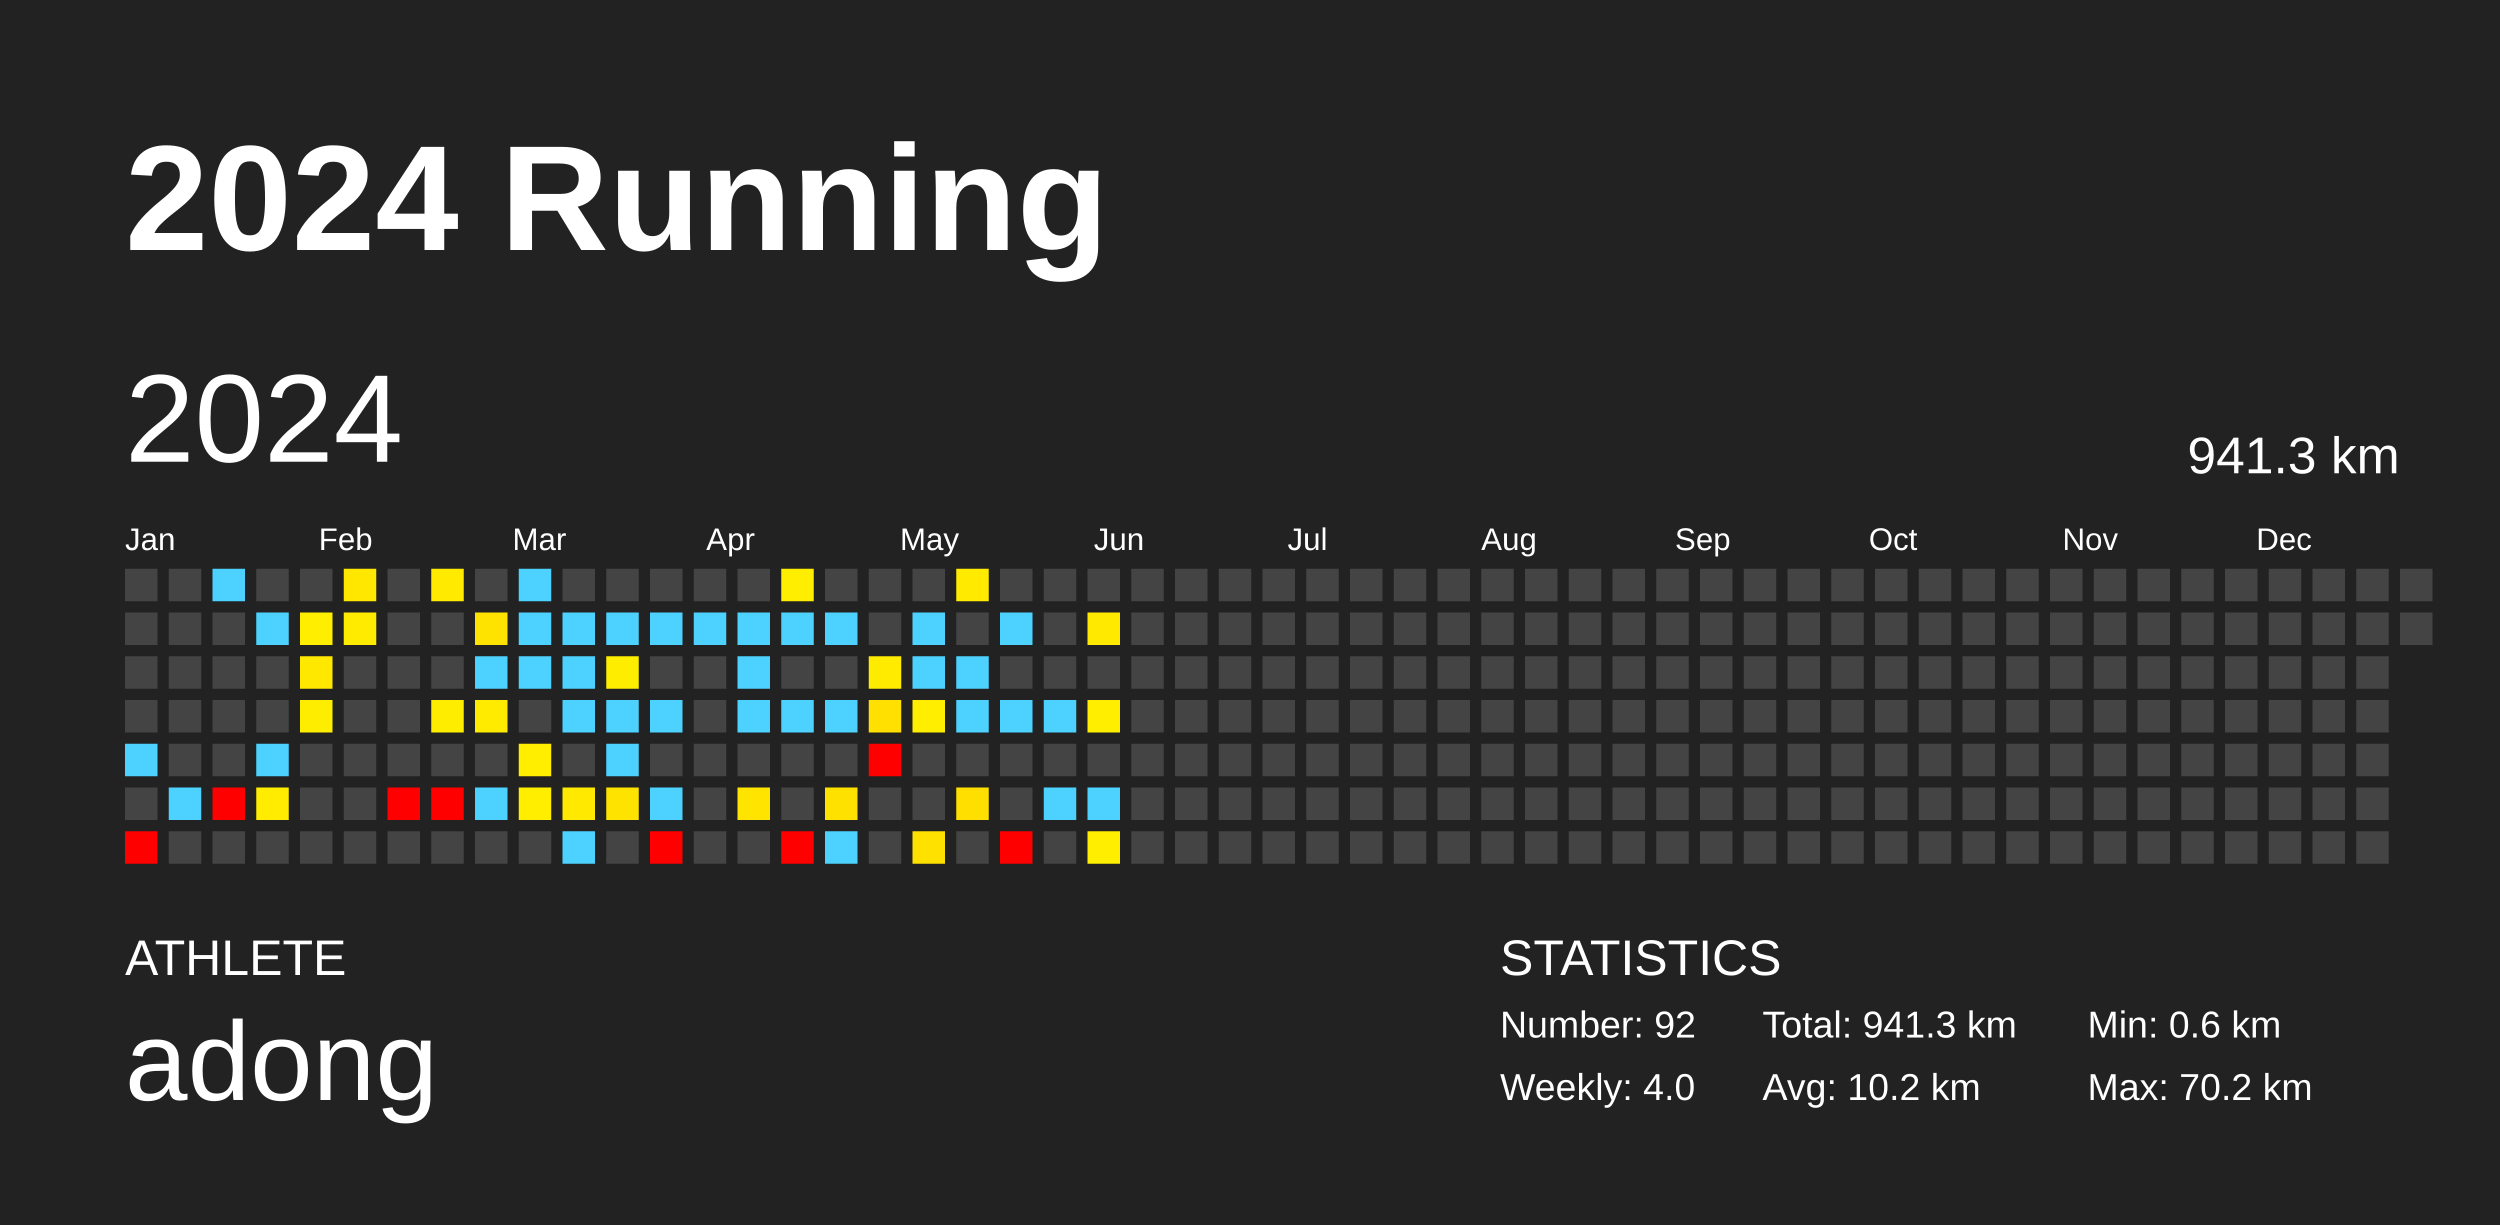
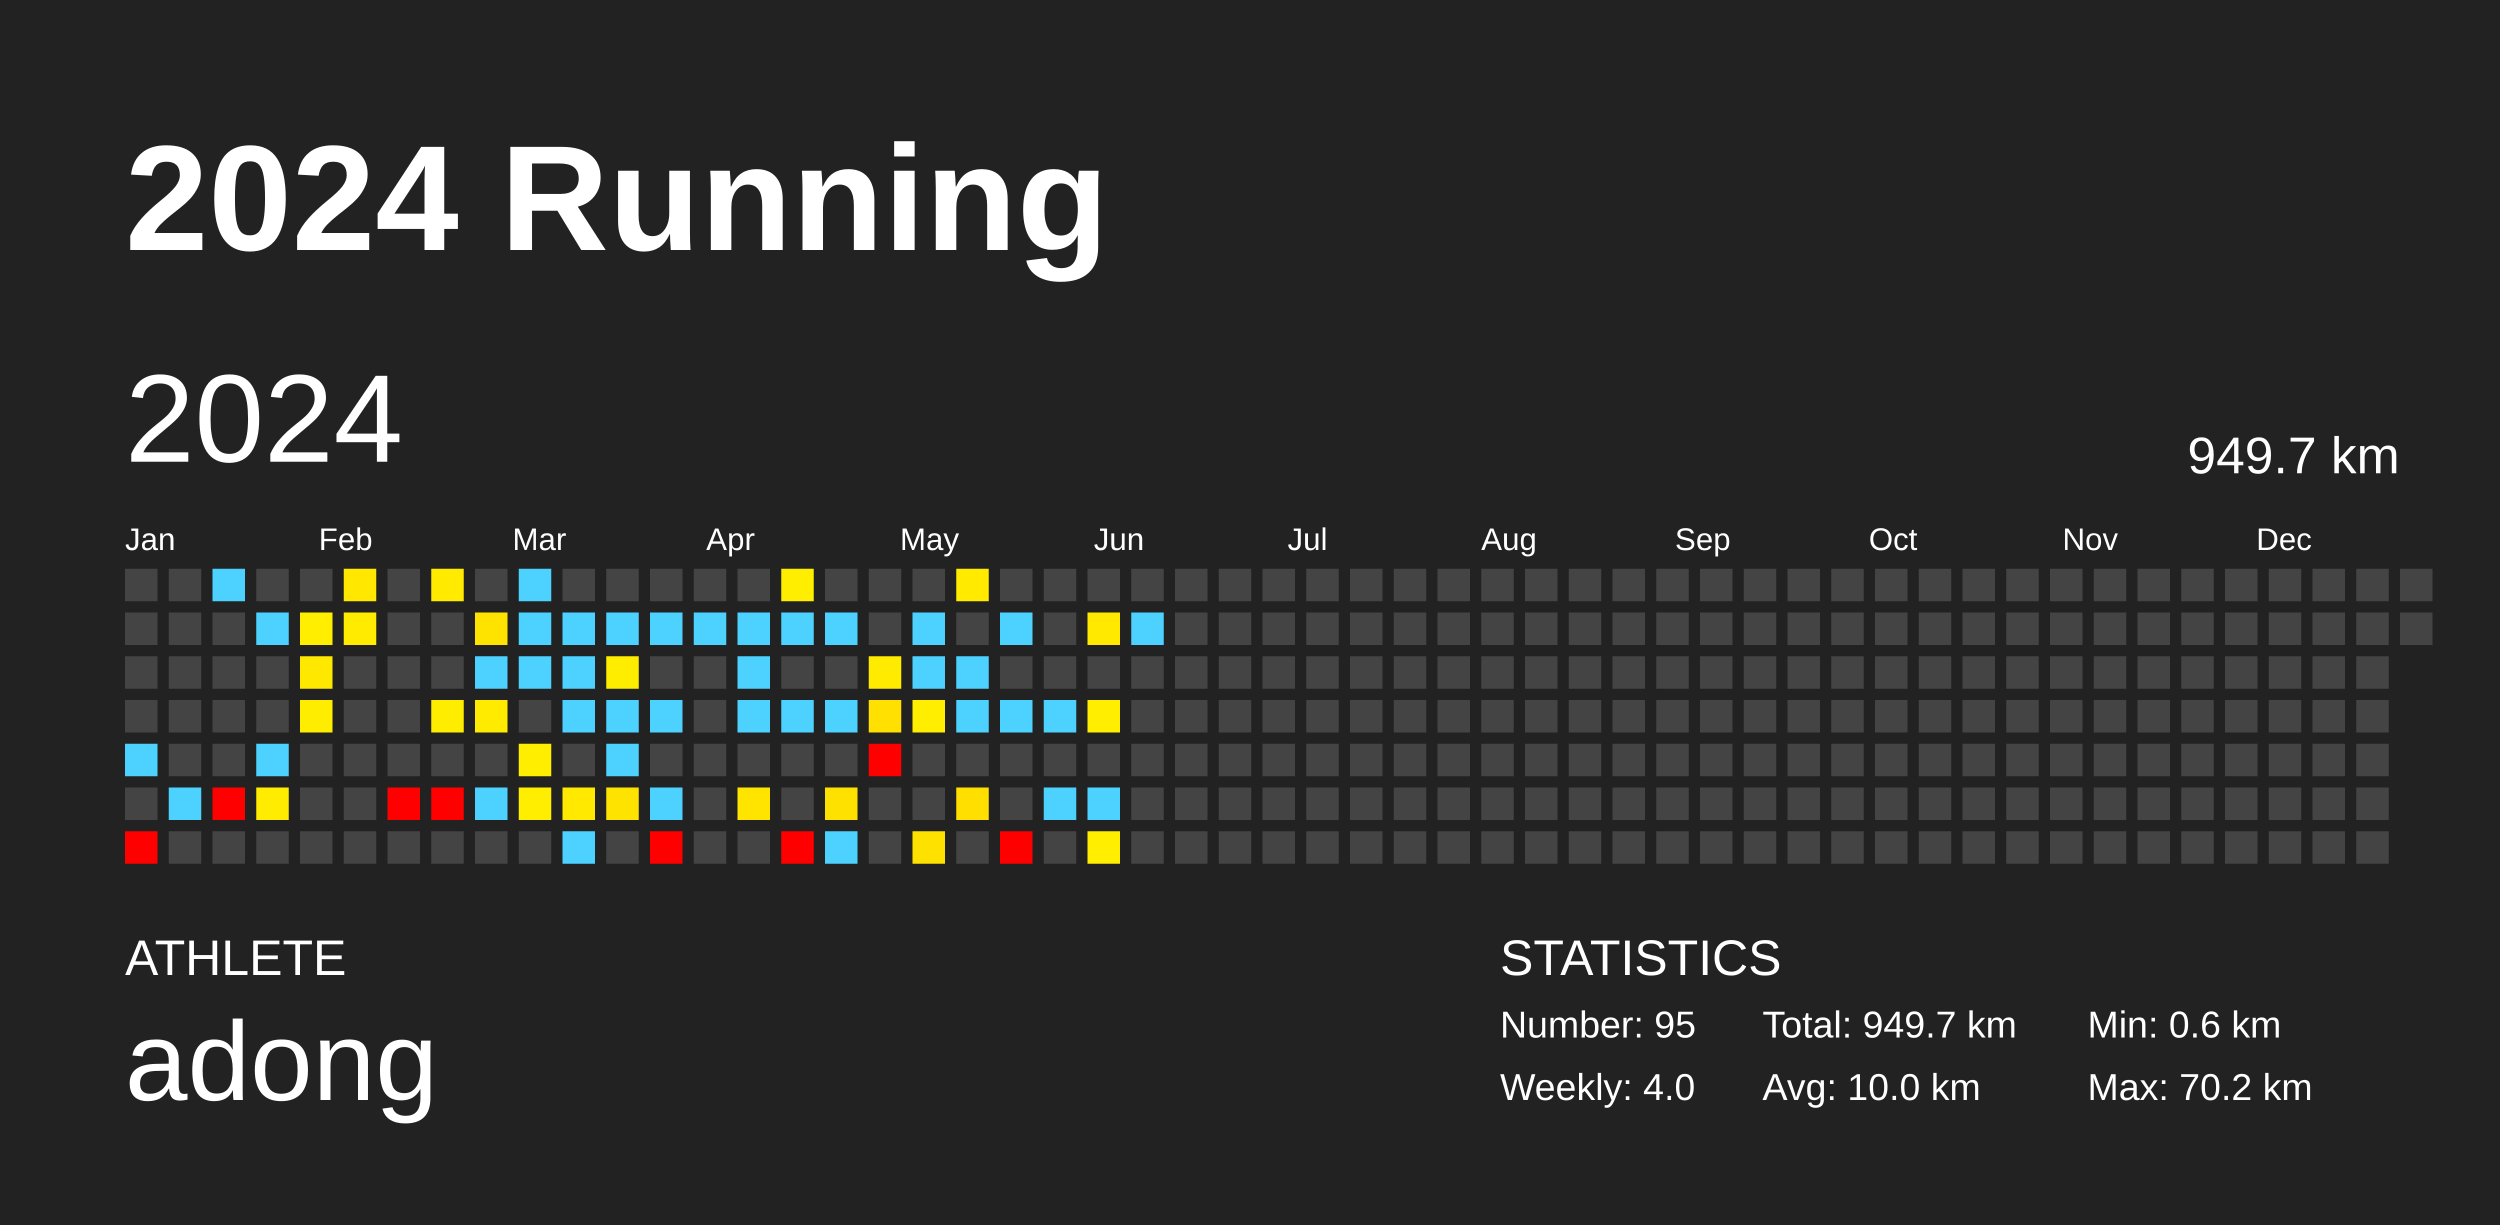
<svg xmlns="http://www.w3.org/2000/svg" baseProfile="full" height="98mm" version="1.1" viewBox="0,0,200,98" width="200mm">
  <defs />
  <rect fill="#222222" height="98" width="200" x="0" y="0" />
  <text fill="#FFFFFF" style="font-size:12px; font-family:Arial; font-weight:bold;" x="10" y="20">2024 Running</text>
  <text fill="#FFFFFF" style="font-size:4px; font-family:Arial" x="10" y="78">ATHLETE</text>
  <text fill="#FFFFFF" style="font-size:9px; font-family:Arial" x="10" y="88">adong</text>
  <text fill="#FFFFFF" style="font-size:4px; font-family:Arial" x="120" y="78">STATISTICS</text>
-   <text fill="#FFFFFF" style="font-size:3px; font-family:Arial" x="120" y="83">Number: 92</text>
+   <text fill="#FFFFFF" style="font-size:3px; font-family:Arial" x="120" y="83">Number: 95</text>
  <text fill="#FFFFFF" style="font-size:3px; font-family:Arial" x="120" y="88">Weekly: 4.0</text>
-   <text fill="#FFFFFF" style="font-size:3px; font-family:Arial" x="141" y="83">Total: 941.3 km</text>
-   <text fill="#FFFFFF" style="font-size:3px; font-family:Arial" x="141" y="88">Avg: 10.2 km</text>
+   <text fill="#FFFFFF" style="font-size:3px; font-family:Arial" x="141" y="83">Total: 949.7 km</text>
+   <text fill="#FFFFFF" style="font-size:3px; font-family:Arial" x="141" y="88">Avg: 10.0 km</text>
  <text fill="#FFFFFF" style="font-size:3px; font-family:Arial" x="167" y="83">Min: 0.6 km</text>
  <text fill="#FFFFFF" style="font-size:3px; font-family:Arial" x="167" y="88">Max: 70.2 km</text>
  <text dominant-baseline="hanging" fill="#FFFFFF" style="font-size:10.0px; font-family:Arial;" x="10" y="30">2024</text>
-   <text dominant-baseline="hanging" fill="#FFFFFF" style="font-size:4.125px; font-family:Arial;" x="175" y="35">941.3 km</text>
+   <text dominant-baseline="hanging" fill="#FFFFFF" style="font-size:4.125px; font-family:Arial;" x="175" y="35">949.7 km</text>
  <text fill="#FFFFFF" style="font-size:2.5px; font-family:Arial" x="10.0" y="44">Jan</text>
  <text fill="#FFFFFF" style="font-size:2.5px; font-family:Arial" x="25.5" y="44">Feb</text>
  <text fill="#FFFFFF" style="font-size:2.5px; font-family:Arial" x="41.0" y="44">Mar</text>
  <text fill="#FFFFFF" style="font-size:2.5px; font-family:Arial" x="56.5" y="44">Apr</text>
  <text fill="#FFFFFF" style="font-size:2.5px; font-family:Arial" x="72.0" y="44">May</text>
  <text fill="#FFFFFF" style="font-size:2.5px; font-family:Arial" x="87.5" y="44">Jun</text>
  <text fill="#FFFFFF" style="font-size:2.5px; font-family:Arial" x="103.0" y="44">Jul</text>
  <text fill="#FFFFFF" style="font-size:2.5px; font-family:Arial" x="118.5" y="44">Aug</text>
  <text fill="#FFFFFF" style="font-size:2.5px; font-family:Arial" x="134.0" y="44">Sep</text>
  <text fill="#FFFFFF" style="font-size:2.5px; font-family:Arial" x="149.5" y="44">Oct</text>
  <text fill="#FFFFFF" style="font-size:2.5px; font-family:Arial" x="165.0" y="44">Nov</text>
  <text fill="#FFFFFF" style="font-size:2.5px; font-family:Arial" x="180.5" y="44">Dec</text>
  <rect fill="#444444" height="2.6" width="2.6" x="10.0" y="45.5" />
  <rect fill="#444444" height="2.6" width="2.6" x="10.0" y="49.0" />
  <rect fill="#444444" height="2.6" width="2.6" x="10.0" y="52.5" />
  <rect fill="#444444" height="2.6" width="2.6" x="10.0" y="56.0" />
  <rect fill="#4dd2ff" height="2.6" width="2.6" x="10.0" y="59.5" />
  <rect fill="#444444" height="2.6" width="2.6" x="10.0" y="63.0" />
  <rect fill="red" height="2.6" width="2.6" x="10.0" y="66.5" />
  <rect fill="#444444" height="2.6" width="2.6" x="13.5" y="45.5" />
  <rect fill="#444444" height="2.6" width="2.6" x="13.5" y="49.0" />
  <rect fill="#444444" height="2.6" width="2.6" x="13.5" y="52.5" />
  <rect fill="#444444" height="2.6" width="2.6" x="13.5" y="56.0" />
  <rect fill="#444444" height="2.6" width="2.6" x="13.5" y="59.5" />
  <rect fill="#4dd2ff" height="2.6" width="2.6" x="13.5" y="63.0" />
  <rect fill="#444444" height="2.6" width="2.6" x="13.5" y="66.5" />
  <rect fill="#4dd2ff" height="2.6" width="2.6" x="17.0" y="45.5" />
  <rect fill="#444444" height="2.6" width="2.6" x="17.0" y="49.0" />
  <rect fill="#444444" height="2.6" width="2.6" x="17.0" y="52.5" />
  <rect fill="#444444" height="2.6" width="2.6" x="17.0" y="56.0" />
  <rect fill="#444444" height="2.6" width="2.6" x="17.0" y="59.5" />
  <rect fill="red" height="2.6" width="2.6" x="17.0" y="63.0" />
  <rect fill="#444444" height="2.6" width="2.6" x="17.0" y="66.5" />
  <rect fill="#444444" height="2.6" width="2.6" x="20.5" y="45.5" />
  <rect fill="#4dd2ff" height="2.6" width="2.6" x="20.5" y="49.0" />
  <rect fill="#444444" height="2.6" width="2.6" x="20.5" y="52.5" />
  <rect fill="#444444" height="2.6" width="2.6" x="20.5" y="56.0" />
  <rect fill="#4dd2ff" height="2.6" width="2.6" x="20.5" y="59.5" />
  <rect fill="#ffec00" height="2.6" width="2.6" x="20.5" y="63.0" />
  <rect fill="#444444" height="2.6" width="2.6" x="20.5" y="66.5" />
  <rect fill="#444444" height="2.6" width="2.6" x="24.0" y="45.5" />
  <rect fill="#ffee00" height="2.6" width="2.6" x="24.0" y="49.0" />
  <rect fill="#ffe800" height="2.6" width="2.6" x="24.0" y="52.5" />
  <rect fill="#ffed00" height="2.6" width="2.6" x="24.0" y="56.0" />
  <rect fill="#444444" height="2.6" width="2.6" x="24.0" y="59.5" />
  <rect fill="#444444" height="2.6" width="2.6" x="24.0" y="63.0" />
  <rect fill="#444444" height="2.6" width="2.6" x="24.0" y="66.5" />
  <rect fill="#ffe700" height="2.6" width="2.6" x="27.5" y="45.5" />
  <rect fill="#ffeb00" height="2.6" width="2.6" x="27.5" y="49.0" />
  <rect fill="#444444" height="2.6" width="2.6" x="27.5" y="52.5" />
  <rect fill="#444444" height="2.6" width="2.6" x="27.5" y="56.0" />
  <rect fill="#444444" height="2.6" width="2.6" x="27.5" y="59.5" />
  <rect fill="#444444" height="2.6" width="2.6" x="27.5" y="63.0" />
  <rect fill="#444444" height="2.6" width="2.6" x="27.5" y="66.5" />
  <rect fill="#444444" height="2.6" width="2.6" x="31.0" y="45.5" />
  <rect fill="#444444" height="2.6" width="2.6" x="31.0" y="49.0" />
  <rect fill="#444444" height="2.6" width="2.6" x="31.0" y="52.5" />
  <rect fill="#444444" height="2.6" width="2.6" x="31.0" y="56.0" />
  <rect fill="#444444" height="2.6" width="2.6" x="31.0" y="59.5" />
  <rect fill="red" height="2.6" width="2.6" x="31.0" y="63.0" />
  <rect fill="#444444" height="2.6" width="2.6" x="31.0" y="66.5" />
  <rect fill="#ffea00" height="2.6" width="2.6" x="34.5" y="45.5" />
  <rect fill="#444444" height="2.6" width="2.6" x="34.5" y="49.0" />
  <rect fill="#444444" height="2.6" width="2.6" x="34.5" y="52.5" />
  <rect fill="#ffed00" height="2.6" width="2.6" x="34.5" y="56.0" />
  <rect fill="#444444" height="2.6" width="2.6" x="34.5" y="59.5" />
  <rect fill="red" height="2.6" width="2.6" x="34.5" y="63.0" />
  <rect fill="#444444" height="2.6" width="2.6" x="34.5" y="66.5" />
  <rect fill="#444444" height="2.6" width="2.6" x="38.0" y="45.5" />
  <rect fill="#ffe300" height="2.6" width="2.6" x="38.0" y="49.0" />
  <rect fill="#4dd2ff" height="2.6" width="2.6" x="38.0" y="52.5" />
  <rect fill="#ffeb00" height="2.6" width="2.6" x="38.0" y="56.0" />
  <rect fill="#444444" height="2.6" width="2.6" x="38.0" y="59.5" />
  <rect fill="#4dd2ff" height="2.6" width="2.6" x="38.0" y="63.0" />
  <rect fill="#444444" height="2.6" width="2.6" x="38.0" y="66.5" />
  <rect fill="#4dd2ff" height="2.6" width="2.6" x="41.5" y="45.5" />
  <rect fill="#4dd2ff" height="2.6" width="2.6" x="41.5" y="49.0" />
  <rect fill="#4dd2ff" height="2.6" width="2.6" x="41.5" y="52.5" />
  <rect fill="#444444" height="2.6" width="2.6" x="41.5" y="56.0" />
  <rect fill="#ffee00" height="2.6" width="2.6" x="41.5" y="59.5" />
  <rect fill="#ffee00" height="2.6" width="2.6" x="41.5" y="63.0" />
  <rect fill="#444444" height="2.6" width="2.6" x="41.5" y="66.5" />
  <rect fill="#444444" height="2.6" width="2.6" x="45.0" y="45.5" />
  <rect fill="#4dd2ff" height="2.6" width="2.6" x="45.0" y="49.0" />
  <rect fill="#4dd2ff" height="2.6" width="2.6" x="45.0" y="52.5" />
  <rect fill="#4dd2ff" height="2.6" width="2.6" x="45.0" y="56.0" />
  <rect fill="#444444" height="2.6" width="2.6" x="45.0" y="59.5" />
  <rect fill="#ffe900" height="2.6" width="2.6" x="45.0" y="63.0" />
  <rect fill="#4dd2ff" height="2.6" width="2.6" x="45.0" y="66.5" />
  <rect fill="#444444" height="2.6" width="2.6" x="48.5" y="45.5" />
  <rect fill="#4dd2ff" height="2.6" width="2.6" x="48.5" y="49.0" />
  <rect fill="#ffed00" height="2.6" width="2.6" x="48.5" y="52.5" />
  <rect fill="#4dd2ff" height="2.6" width="2.6" x="48.5" y="56.0" />
  <rect fill="#4dd2ff" height="2.6" width="2.6" x="48.5" y="59.5" />
  <rect fill="#ffe300" height="2.6" width="2.6" x="48.5" y="63.0" />
  <rect fill="#444444" height="2.6" width="2.6" x="48.5" y="66.5" />
  <rect fill="#444444" height="2.6" width="2.6" x="52.0" y="45.5" />
  <rect fill="#4dd2ff" height="2.6" width="2.6" x="52.0" y="49.0" />
  <rect fill="#444444" height="2.6" width="2.6" x="52.0" y="52.5" />
  <rect fill="#4dd2ff" height="2.6" width="2.6" x="52.0" y="56.0" />
  <rect fill="#444444" height="2.6" width="2.6" x="52.0" y="59.5" />
  <rect fill="#4dd2ff" height="2.6" width="2.6" x="52.0" y="63.0" />
  <rect fill="red" height="2.6" width="2.6" x="52.0" y="66.5" />
  <rect fill="#444444" height="2.6" width="2.6" x="55.5" y="45.5" />
  <rect fill="#4dd2ff" height="2.6" width="2.6" x="55.5" y="49.0" />
  <rect fill="#444444" height="2.6" width="2.6" x="55.5" y="52.5" />
  <rect fill="#444444" height="2.6" width="2.6" x="55.5" y="56.0" />
  <rect fill="#444444" height="2.6" width="2.6" x="55.5" y="59.5" />
  <rect fill="#444444" height="2.6" width="2.6" x="55.5" y="63.0" />
  <rect fill="#444444" height="2.6" width="2.6" x="55.5" y="66.5" />
  <rect fill="#444444" height="2.6" width="2.6" x="59.0" y="45.5" />
  <rect fill="#4dd2ff" height="2.6" width="2.6" x="59.0" y="49.0" />
  <rect fill="#4dd2ff" height="2.6" width="2.6" x="59.0" y="52.5" />
  <rect fill="#4dd2ff" height="2.6" width="2.6" x="59.0" y="56.0" />
  <rect fill="#444444" height="2.6" width="2.6" x="59.0" y="59.5" />
  <rect fill="#ffe400" height="2.6" width="2.6" x="59.0" y="63.0" />
  <rect fill="#444444" height="2.6" width="2.6" x="59.0" y="66.5" />
  <rect fill="#ffee00" height="2.6" width="2.6" x="62.5" y="45.5" />
  <rect fill="#4dd2ff" height="2.6" width="2.6" x="62.5" y="49.0" />
  <rect fill="#444444" height="2.6" width="2.6" x="62.5" y="52.5" />
  <rect fill="#4dd2ff" height="2.6" width="2.6" x="62.5" y="56.0" />
  <rect fill="#444444" height="2.6" width="2.6" x="62.5" y="59.5" />
  <rect fill="#444444" height="2.6" width="2.6" x="62.5" y="63.0" />
  <rect fill="red" height="2.6" width="2.6" x="62.5" y="66.5" />
  <rect fill="#444444" height="2.6" width="2.6" x="66.0" y="45.5" />
  <rect fill="#4dd2ff" height="2.6" width="2.6" x="66.0" y="49.0" />
  <rect fill="#444444" height="2.6" width="2.6" x="66.0" y="52.5" />
  <rect fill="#4dd2ff" height="2.6" width="2.6" x="66.0" y="56.0" />
  <rect fill="#444444" height="2.6" width="2.6" x="66.0" y="59.5" />
  <rect fill="#ffe100" height="2.6" width="2.6" x="66.0" y="63.0" />
  <rect fill="#4dd2ff" height="2.6" width="2.6" x="66.0" y="66.5" />
  <rect fill="#444444" height="2.6" width="2.6" x="69.5" y="45.5" />
  <rect fill="#444444" height="2.6" width="2.6" x="69.5" y="49.0" />
  <rect fill="#ffeb00" height="2.6" width="2.6" x="69.5" y="52.5" />
  <rect fill="#ffe000" height="2.6" width="2.6" x="69.5" y="56.0" />
  <rect fill="red" height="2.6" width="2.6" x="69.5" y="59.5" />
  <rect fill="#444444" height="2.6" width="2.6" x="69.5" y="63.0" />
  <rect fill="#444444" height="2.6" width="2.6" x="69.5" y="66.5" />
  <rect fill="#444444" height="2.6" width="2.6" x="73.0" y="45.5" />
  <rect fill="#4dd2ff" height="2.6" width="2.6" x="73.0" y="49.0" />
  <rect fill="#4dd2ff" height="2.6" width="2.6" x="73.0" y="52.5" />
  <rect fill="#ffee00" height="2.6" width="2.6" x="73.0" y="56.0" />
  <rect fill="#444444" height="2.6" width="2.6" x="73.0" y="59.5" />
  <rect fill="#444444" height="2.6" width="2.6" x="73.0" y="63.0" />
  <rect fill="#ffe100" height="2.6" width="2.6" x="73.0" y="66.5" />
  <rect fill="#ffea00" height="2.6" width="2.6" x="76.5" y="45.5" />
  <rect fill="#444444" height="2.6" width="2.6" x="76.5" y="49.0" />
  <rect fill="#4dd2ff" height="2.6" width="2.6" x="76.5" y="52.5" />
  <rect fill="#4dd2ff" height="2.6" width="2.6" x="76.5" y="56.0" />
  <rect fill="#444444" height="2.6" width="2.6" x="76.5" y="59.5" />
  <rect fill="#ffdf00" height="2.6" width="2.6" x="76.5" y="63.0" />
  <rect fill="#444444" height="2.6" width="2.6" x="76.5" y="66.5" />
  <rect fill="#444444" height="2.6" width="2.6" x="80.0" y="45.5" />
  <rect fill="#4dd2ff" height="2.6" width="2.6" x="80.0" y="49.0" />
  <rect fill="#444444" height="2.6" width="2.6" x="80.0" y="52.5" />
  <rect fill="#4dd2ff" height="2.6" width="2.6" x="80.0" y="56.0" />
  <rect fill="#444444" height="2.6" width="2.6" x="80.0" y="59.5" />
  <rect fill="#444444" height="2.6" width="2.6" x="80.0" y="63.0" />
  <rect fill="red" height="2.6" width="2.6" x="80.0" y="66.5" />
  <rect fill="#444444" height="2.6" width="2.6" x="83.5" y="45.5" />
  <rect fill="#444444" height="2.6" width="2.6" x="83.5" y="49.0" />
  <rect fill="#444444" height="2.6" width="2.6" x="83.5" y="52.5" />
  <rect fill="#4dd2ff" height="2.6" width="2.6" x="83.5" y="56.0" />
  <rect fill="#444444" height="2.6" width="2.6" x="83.5" y="59.5" />
  <rect fill="#4dd2ff" height="2.6" width="2.6" x="83.5" y="63.0" />
  <rect fill="#444444" height="2.6" width="2.6" x="83.5" y="66.5" />
  <rect fill="#444444" height="2.6" width="2.6" x="87.0" y="45.5" />
  <rect fill="#ffe900" height="2.6" width="2.6" x="87.0" y="49.0" />
  <rect fill="#444444" height="2.6" width="2.6" x="87.0" y="52.5" />
  <rect fill="#ffee00" height="2.6" width="2.6" x="87.0" y="56.0" />
  <rect fill="#444444" height="2.6" width="2.6" x="87.0" y="59.5" />
  <rect fill="#4dd2ff" height="2.6" width="2.6" x="87.0" y="63.0" />
  <rect fill="#ffee00" height="2.6" width="2.6" x="87.0" y="66.5" />
  <rect fill="#444444" height="2.6" width="2.6" x="90.5" y="45.5" />
-   <rect fill="#444444" height="2.6" width="2.6" x="90.5" y="49.0" />
+   <rect fill="#4dd2ff" height="2.6" width="2.6" x="90.5" y="49.0" />
  <rect fill="#444444" height="2.6" width="2.6" x="90.5" y="52.5" />
  <rect fill="#444444" height="2.6" width="2.6" x="90.5" y="56.0" />
  <rect fill="#444444" height="2.6" width="2.6" x="90.5" y="59.5" />
  <rect fill="#444444" height="2.6" width="2.6" x="90.5" y="63.0" />
  <rect fill="#444444" height="2.6" width="2.6" x="90.5" y="66.5" />
  <rect fill="#444444" height="2.6" width="2.6" x="94.0" y="45.5" />
  <rect fill="#444444" height="2.6" width="2.6" x="94.0" y="49.0" />
  <rect fill="#444444" height="2.6" width="2.6" x="94.0" y="52.5" />
  <rect fill="#444444" height="2.6" width="2.6" x="94.0" y="56.0" />
  <rect fill="#444444" height="2.6" width="2.6" x="94.0" y="59.5" />
  <rect fill="#444444" height="2.6" width="2.6" x="94.0" y="63.0" />
  <rect fill="#444444" height="2.6" width="2.6" x="94.0" y="66.5" />
  <rect fill="#444444" height="2.6" width="2.6" x="97.5" y="45.5" />
  <rect fill="#444444" height="2.6" width="2.6" x="97.5" y="49.0" />
  <rect fill="#444444" height="2.6" width="2.6" x="97.5" y="52.5" />
  <rect fill="#444444" height="2.6" width="2.6" x="97.5" y="56.0" />
  <rect fill="#444444" height="2.6" width="2.6" x="97.5" y="59.5" />
  <rect fill="#444444" height="2.6" width="2.6" x="97.5" y="63.0" />
  <rect fill="#444444" height="2.6" width="2.6" x="97.5" y="66.5" />
  <rect fill="#444444" height="2.6" width="2.6" x="101.0" y="45.5" />
  <rect fill="#444444" height="2.6" width="2.6" x="101.0" y="49.0" />
  <rect fill="#444444" height="2.6" width="2.6" x="101.0" y="52.5" />
  <rect fill="#444444" height="2.6" width="2.6" x="101.0" y="56.0" />
  <rect fill="#444444" height="2.6" width="2.6" x="101.0" y="59.5" />
  <rect fill="#444444" height="2.6" width="2.6" x="101.0" y="63.0" />
  <rect fill="#444444" height="2.6" width="2.6" x="101.0" y="66.5" />
  <rect fill="#444444" height="2.6" width="2.6" x="104.5" y="45.5" />
  <rect fill="#444444" height="2.6" width="2.6" x="104.5" y="49.0" />
  <rect fill="#444444" height="2.6" width="2.6" x="104.5" y="52.5" />
  <rect fill="#444444" height="2.6" width="2.6" x="104.5" y="56.0" />
  <rect fill="#444444" height="2.6" width="2.6" x="104.5" y="59.5" />
  <rect fill="#444444" height="2.6" width="2.6" x="104.5" y="63.0" />
  <rect fill="#444444" height="2.6" width="2.6" x="104.5" y="66.5" />
  <rect fill="#444444" height="2.6" width="2.6" x="108.0" y="45.5" />
  <rect fill="#444444" height="2.6" width="2.6" x="108.0" y="49.0" />
  <rect fill="#444444" height="2.6" width="2.6" x="108.0" y="52.5" />
  <rect fill="#444444" height="2.6" width="2.6" x="108.0" y="56.0" />
  <rect fill="#444444" height="2.6" width="2.6" x="108.0" y="59.5" />
  <rect fill="#444444" height="2.6" width="2.6" x="108.0" y="63.0" />
  <rect fill="#444444" height="2.6" width="2.6" x="108.0" y="66.5" />
  <rect fill="#444444" height="2.6" width="2.6" x="111.5" y="45.5" />
  <rect fill="#444444" height="2.6" width="2.6" x="111.5" y="49.0" />
  <rect fill="#444444" height="2.6" width="2.6" x="111.5" y="52.5" />
  <rect fill="#444444" height="2.6" width="2.6" x="111.5" y="56.0" />
  <rect fill="#444444" height="2.6" width="2.6" x="111.5" y="59.5" />
  <rect fill="#444444" height="2.6" width="2.6" x="111.5" y="63.0" />
  <rect fill="#444444" height="2.6" width="2.6" x="111.5" y="66.5" />
  <rect fill="#444444" height="2.6" width="2.6" x="115.0" y="45.5" />
  <rect fill="#444444" height="2.6" width="2.6" x="115.0" y="49.0" />
  <rect fill="#444444" height="2.6" width="2.6" x="115.0" y="52.5" />
  <rect fill="#444444" height="2.6" width="2.6" x="115.0" y="56.0" />
  <rect fill="#444444" height="2.6" width="2.6" x="115.0" y="59.5" />
  <rect fill="#444444" height="2.6" width="2.6" x="115.0" y="63.0" />
  <rect fill="#444444" height="2.6" width="2.6" x="115.0" y="66.5" />
  <rect fill="#444444" height="2.6" width="2.6" x="118.5" y="45.5" />
  <rect fill="#444444" height="2.6" width="2.6" x="118.5" y="49.0" />
  <rect fill="#444444" height="2.6" width="2.6" x="118.5" y="52.5" />
  <rect fill="#444444" height="2.6" width="2.6" x="118.5" y="56.0" />
  <rect fill="#444444" height="2.6" width="2.6" x="118.5" y="59.5" />
  <rect fill="#444444" height="2.6" width="2.6" x="118.5" y="63.0" />
  <rect fill="#444444" height="2.6" width="2.6" x="118.5" y="66.5" />
  <rect fill="#444444" height="2.6" width="2.6" x="122.0" y="45.5" />
  <rect fill="#444444" height="2.6" width="2.6" x="122.0" y="49.0" />
  <rect fill="#444444" height="2.6" width="2.6" x="122.0" y="52.5" />
  <rect fill="#444444" height="2.6" width="2.6" x="122.0" y="56.0" />
  <rect fill="#444444" height="2.6" width="2.6" x="122.0" y="59.5" />
  <rect fill="#444444" height="2.6" width="2.6" x="122.0" y="63.0" />
  <rect fill="#444444" height="2.6" width="2.6" x="122.0" y="66.5" />
  <rect fill="#444444" height="2.6" width="2.6" x="125.5" y="45.5" />
  <rect fill="#444444" height="2.6" width="2.6" x="125.5" y="49.0" />
  <rect fill="#444444" height="2.6" width="2.6" x="125.5" y="52.5" />
  <rect fill="#444444" height="2.6" width="2.6" x="125.5" y="56.0" />
  <rect fill="#444444" height="2.6" width="2.6" x="125.5" y="59.5" />
  <rect fill="#444444" height="2.6" width="2.6" x="125.5" y="63.0" />
  <rect fill="#444444" height="2.6" width="2.6" x="125.5" y="66.5" />
  <rect fill="#444444" height="2.6" width="2.6" x="129.0" y="45.5" />
  <rect fill="#444444" height="2.6" width="2.6" x="129.0" y="49.0" />
  <rect fill="#444444" height="2.6" width="2.6" x="129.0" y="52.5" />
  <rect fill="#444444" height="2.6" width="2.6" x="129.0" y="56.0" />
  <rect fill="#444444" height="2.6" width="2.6" x="129.0" y="59.5" />
  <rect fill="#444444" height="2.6" width="2.6" x="129.0" y="63.0" />
  <rect fill="#444444" height="2.6" width="2.6" x="129.0" y="66.5" />
  <rect fill="#444444" height="2.6" width="2.6" x="132.5" y="45.5" />
  <rect fill="#444444" height="2.6" width="2.6" x="132.5" y="49.0" />
  <rect fill="#444444" height="2.6" width="2.6" x="132.5" y="52.5" />
  <rect fill="#444444" height="2.6" width="2.6" x="132.5" y="56.0" />
  <rect fill="#444444" height="2.6" width="2.6" x="132.5" y="59.5" />
  <rect fill="#444444" height="2.6" width="2.6" x="132.5" y="63.0" />
  <rect fill="#444444" height="2.6" width="2.6" x="132.5" y="66.5" />
  <rect fill="#444444" height="2.6" width="2.6" x="136.0" y="45.5" />
  <rect fill="#444444" height="2.6" width="2.6" x="136.0" y="49.0" />
  <rect fill="#444444" height="2.6" width="2.6" x="136.0" y="52.5" />
  <rect fill="#444444" height="2.6" width="2.6" x="136.0" y="56.0" />
  <rect fill="#444444" height="2.6" width="2.6" x="136.0" y="59.5" />
  <rect fill="#444444" height="2.6" width="2.6" x="136.0" y="63.0" />
  <rect fill="#444444" height="2.6" width="2.6" x="136.0" y="66.5" />
  <rect fill="#444444" height="2.6" width="2.6" x="139.5" y="45.5" />
  <rect fill="#444444" height="2.6" width="2.6" x="139.5" y="49.0" />
  <rect fill="#444444" height="2.6" width="2.6" x="139.5" y="52.5" />
  <rect fill="#444444" height="2.6" width="2.6" x="139.5" y="56.0" />
  <rect fill="#444444" height="2.6" width="2.6" x="139.5" y="59.5" />
  <rect fill="#444444" height="2.6" width="2.6" x="139.5" y="63.0" />
  <rect fill="#444444" height="2.6" width="2.6" x="139.5" y="66.5" />
  <rect fill="#444444" height="2.6" width="2.6" x="143.0" y="45.5" />
  <rect fill="#444444" height="2.6" width="2.6" x="143.0" y="49.0" />
  <rect fill="#444444" height="2.6" width="2.6" x="143.0" y="52.5" />
  <rect fill="#444444" height="2.6" width="2.6" x="143.0" y="56.0" />
  <rect fill="#444444" height="2.6" width="2.6" x="143.0" y="59.5" />
  <rect fill="#444444" height="2.6" width="2.6" x="143.0" y="63.0" />
  <rect fill="#444444" height="2.6" width="2.6" x="143.0" y="66.5" />
  <rect fill="#444444" height="2.6" width="2.6" x="146.5" y="45.5" />
  <rect fill="#444444" height="2.6" width="2.6" x="146.5" y="49.0" />
  <rect fill="#444444" height="2.6" width="2.6" x="146.5" y="52.5" />
  <rect fill="#444444" height="2.6" width="2.6" x="146.5" y="56.0" />
  <rect fill="#444444" height="2.6" width="2.6" x="146.5" y="59.5" />
  <rect fill="#444444" height="2.6" width="2.6" x="146.5" y="63.0" />
  <rect fill="#444444" height="2.6" width="2.6" x="146.5" y="66.5" />
  <rect fill="#444444" height="2.6" width="2.6" x="150.0" y="45.5" />
  <rect fill="#444444" height="2.6" width="2.6" x="150.0" y="49.0" />
  <rect fill="#444444" height="2.6" width="2.6" x="150.0" y="52.5" />
  <rect fill="#444444" height="2.6" width="2.6" x="150.0" y="56.0" />
  <rect fill="#444444" height="2.6" width="2.6" x="150.0" y="59.5" />
  <rect fill="#444444" height="2.6" width="2.6" x="150.0" y="63.0" />
  <rect fill="#444444" height="2.6" width="2.6" x="150.0" y="66.5" />
  <rect fill="#444444" height="2.6" width="2.6" x="153.5" y="45.5" />
  <rect fill="#444444" height="2.6" width="2.6" x="153.5" y="49.0" />
  <rect fill="#444444" height="2.6" width="2.6" x="153.5" y="52.5" />
  <rect fill="#444444" height="2.6" width="2.6" x="153.5" y="56.0" />
  <rect fill="#444444" height="2.6" width="2.6" x="153.5" y="59.5" />
  <rect fill="#444444" height="2.6" width="2.6" x="153.5" y="63.0" />
  <rect fill="#444444" height="2.6" width="2.6" x="153.5" y="66.5" />
  <rect fill="#444444" height="2.6" width="2.6" x="157.0" y="45.5" />
  <rect fill="#444444" height="2.6" width="2.6" x="157.0" y="49.0" />
  <rect fill="#444444" height="2.6" width="2.6" x="157.0" y="52.5" />
  <rect fill="#444444" height="2.6" width="2.6" x="157.0" y="56.0" />
  <rect fill="#444444" height="2.6" width="2.6" x="157.0" y="59.5" />
  <rect fill="#444444" height="2.6" width="2.6" x="157.0" y="63.0" />
  <rect fill="#444444" height="2.6" width="2.6" x="157.0" y="66.5" />
  <rect fill="#444444" height="2.6" width="2.6" x="160.5" y="45.5" />
  <rect fill="#444444" height="2.6" width="2.6" x="160.5" y="49.0" />
  <rect fill="#444444" height="2.6" width="2.6" x="160.5" y="52.5" />
  <rect fill="#444444" height="2.6" width="2.6" x="160.5" y="56.0" />
  <rect fill="#444444" height="2.6" width="2.6" x="160.5" y="59.5" />
  <rect fill="#444444" height="2.6" width="2.6" x="160.5" y="63.0" />
  <rect fill="#444444" height="2.6" width="2.6" x="160.5" y="66.5" />
  <rect fill="#444444" height="2.6" width="2.6" x="164.0" y="45.5" />
  <rect fill="#444444" height="2.6" width="2.6" x="164.0" y="49.0" />
  <rect fill="#444444" height="2.6" width="2.6" x="164.0" y="52.5" />
  <rect fill="#444444" height="2.6" width="2.6" x="164.0" y="56.0" />
  <rect fill="#444444" height="2.6" width="2.6" x="164.0" y="59.5" />
  <rect fill="#444444" height="2.6" width="2.6" x="164.0" y="63.0" />
  <rect fill="#444444" height="2.6" width="2.6" x="164.0" y="66.5" />
  <rect fill="#444444" height="2.6" width="2.6" x="167.5" y="45.5" />
  <rect fill="#444444" height="2.6" width="2.6" x="167.5" y="49.0" />
  <rect fill="#444444" height="2.6" width="2.6" x="167.5" y="52.5" />
  <rect fill="#444444" height="2.6" width="2.6" x="167.5" y="56.0" />
  <rect fill="#444444" height="2.6" width="2.6" x="167.5" y="59.5" />
  <rect fill="#444444" height="2.6" width="2.6" x="167.5" y="63.0" />
  <rect fill="#444444" height="2.6" width="2.6" x="167.5" y="66.5" />
  <rect fill="#444444" height="2.6" width="2.6" x="171.0" y="45.5" />
  <rect fill="#444444" height="2.6" width="2.6" x="171.0" y="49.0" />
  <rect fill="#444444" height="2.6" width="2.6" x="171.0" y="52.5" />
  <rect fill="#444444" height="2.6" width="2.6" x="171.0" y="56.0" />
  <rect fill="#444444" height="2.6" width="2.6" x="171.0" y="59.5" />
  <rect fill="#444444" height="2.6" width="2.6" x="171.0" y="63.0" />
  <rect fill="#444444" height="2.6" width="2.6" x="171.0" y="66.5" />
  <rect fill="#444444" height="2.6" width="2.6" x="174.5" y="45.5" />
  <rect fill="#444444" height="2.6" width="2.6" x="174.5" y="49.0" />
  <rect fill="#444444" height="2.6" width="2.6" x="174.5" y="52.5" />
  <rect fill="#444444" height="2.6" width="2.6" x="174.5" y="56.0" />
  <rect fill="#444444" height="2.6" width="2.6" x="174.5" y="59.5" />
  <rect fill="#444444" height="2.6" width="2.6" x="174.5" y="63.0" />
  <rect fill="#444444" height="2.6" width="2.6" x="174.5" y="66.5" />
  <rect fill="#444444" height="2.6" width="2.6" x="178.0" y="45.5" />
  <rect fill="#444444" height="2.6" width="2.6" x="178.0" y="49.0" />
  <rect fill="#444444" height="2.6" width="2.6" x="178.0" y="52.5" />
  <rect fill="#444444" height="2.6" width="2.6" x="178.0" y="56.0" />
  <rect fill="#444444" height="2.6" width="2.6" x="178.0" y="59.5" />
  <rect fill="#444444" height="2.6" width="2.6" x="178.0" y="63.0" />
  <rect fill="#444444" height="2.6" width="2.6" x="178.0" y="66.5" />
  <rect fill="#444444" height="2.6" width="2.6" x="181.5" y="45.5" />
  <rect fill="#444444" height="2.6" width="2.6" x="181.5" y="49.0" />
  <rect fill="#444444" height="2.6" width="2.6" x="181.5" y="52.5" />
  <rect fill="#444444" height="2.6" width="2.6" x="181.5" y="56.0" />
  <rect fill="#444444" height="2.6" width="2.6" x="181.5" y="59.5" />
  <rect fill="#444444" height="2.6" width="2.6" x="181.5" y="63.0" />
  <rect fill="#444444" height="2.6" width="2.6" x="181.5" y="66.5" />
  <rect fill="#444444" height="2.6" width="2.6" x="185.0" y="45.5" />
  <rect fill="#444444" height="2.6" width="2.6" x="185.0" y="49.0" />
  <rect fill="#444444" height="2.6" width="2.6" x="185.0" y="52.5" />
  <rect fill="#444444" height="2.6" width="2.6" x="185.0" y="56.0" />
  <rect fill="#444444" height="2.6" width="2.6" x="185.0" y="59.5" />
  <rect fill="#444444" height="2.6" width="2.6" x="185.0" y="63.0" />
  <rect fill="#444444" height="2.6" width="2.6" x="185.0" y="66.5" />
  <rect fill="#444444" height="2.6" width="2.6" x="188.5" y="45.5" />
  <rect fill="#444444" height="2.6" width="2.6" x="188.5" y="49.0" />
  <rect fill="#444444" height="2.6" width="2.6" x="188.5" y="52.5" />
  <rect fill="#444444" height="2.6" width="2.6" x="188.5" y="56.0" />
  <rect fill="#444444" height="2.6" width="2.6" x="188.5" y="59.5" />
  <rect fill="#444444" height="2.6" width="2.6" x="188.5" y="63.0" />
  <rect fill="#444444" height="2.6" width="2.6" x="188.5" y="66.5" />
  <rect fill="#444444" height="2.6" width="2.6" x="192.0" y="45.5" />
  <rect fill="#444444" height="2.6" width="2.6" x="192.0" y="49.0" />
</svg>
